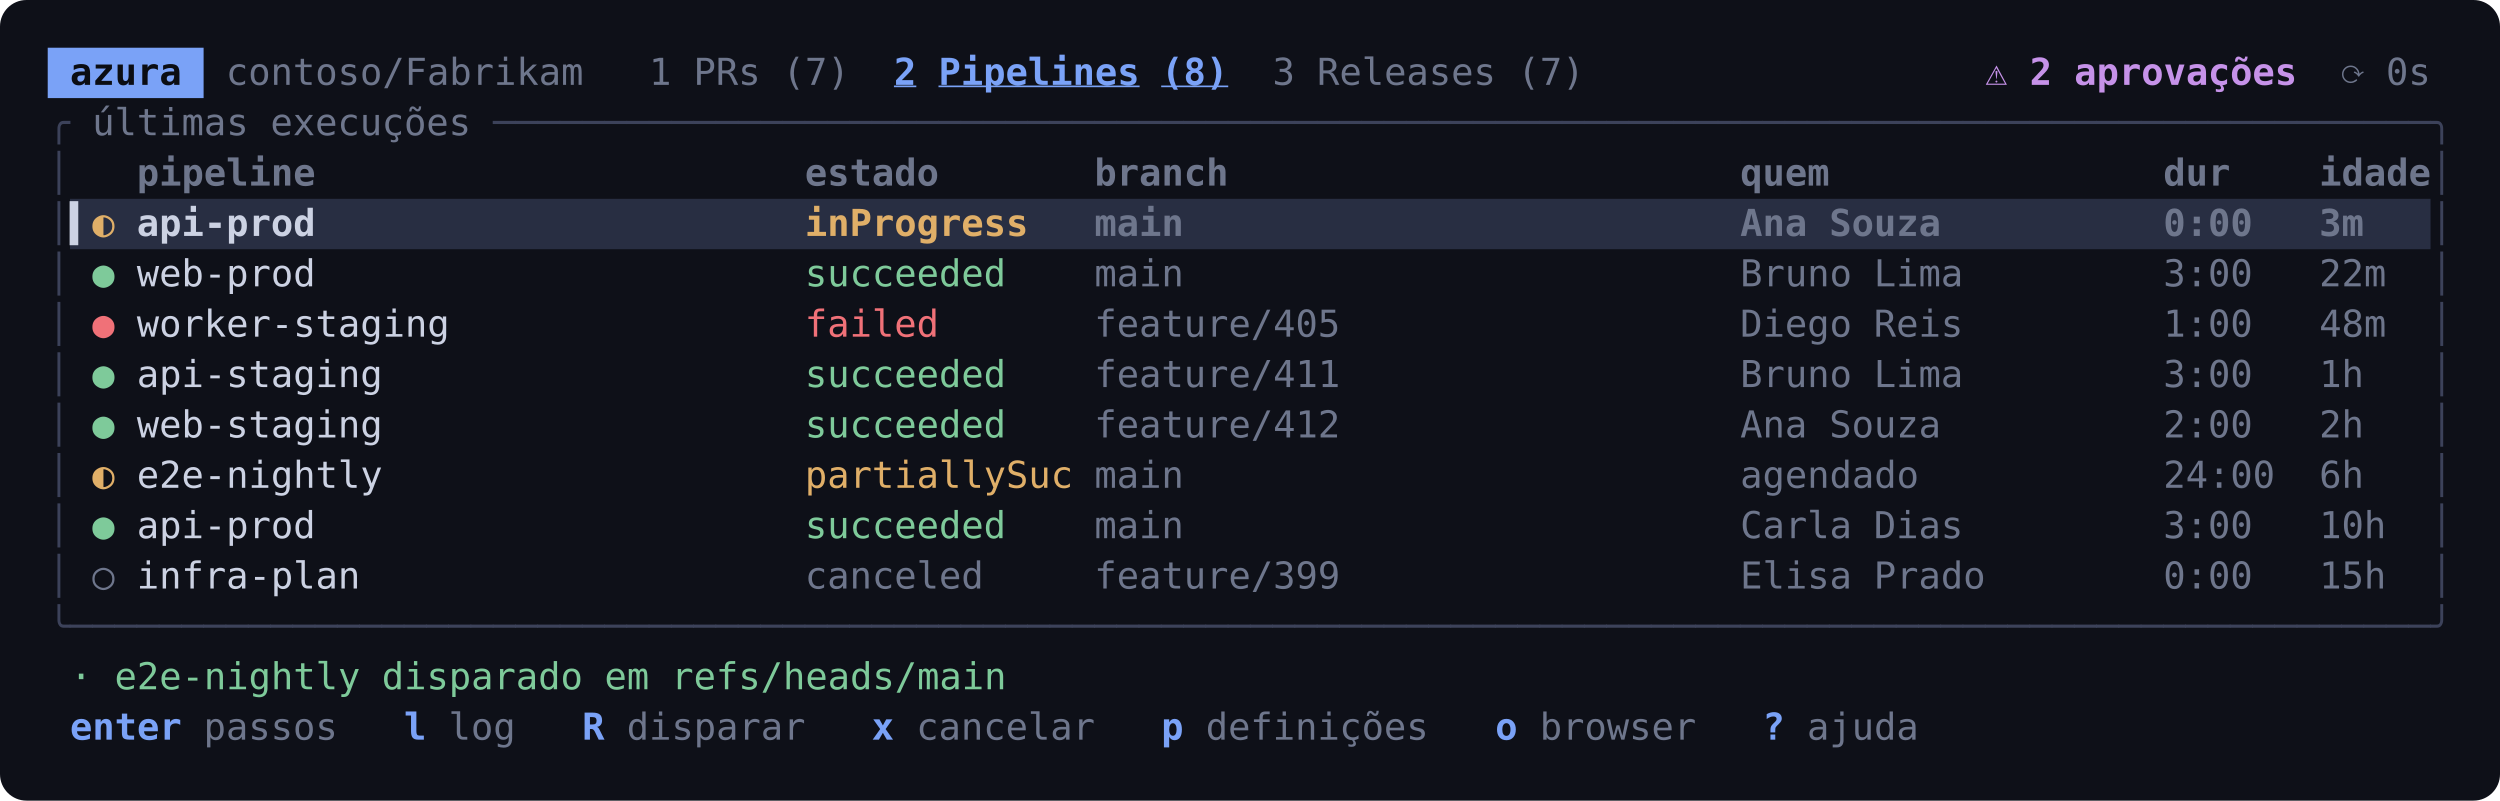
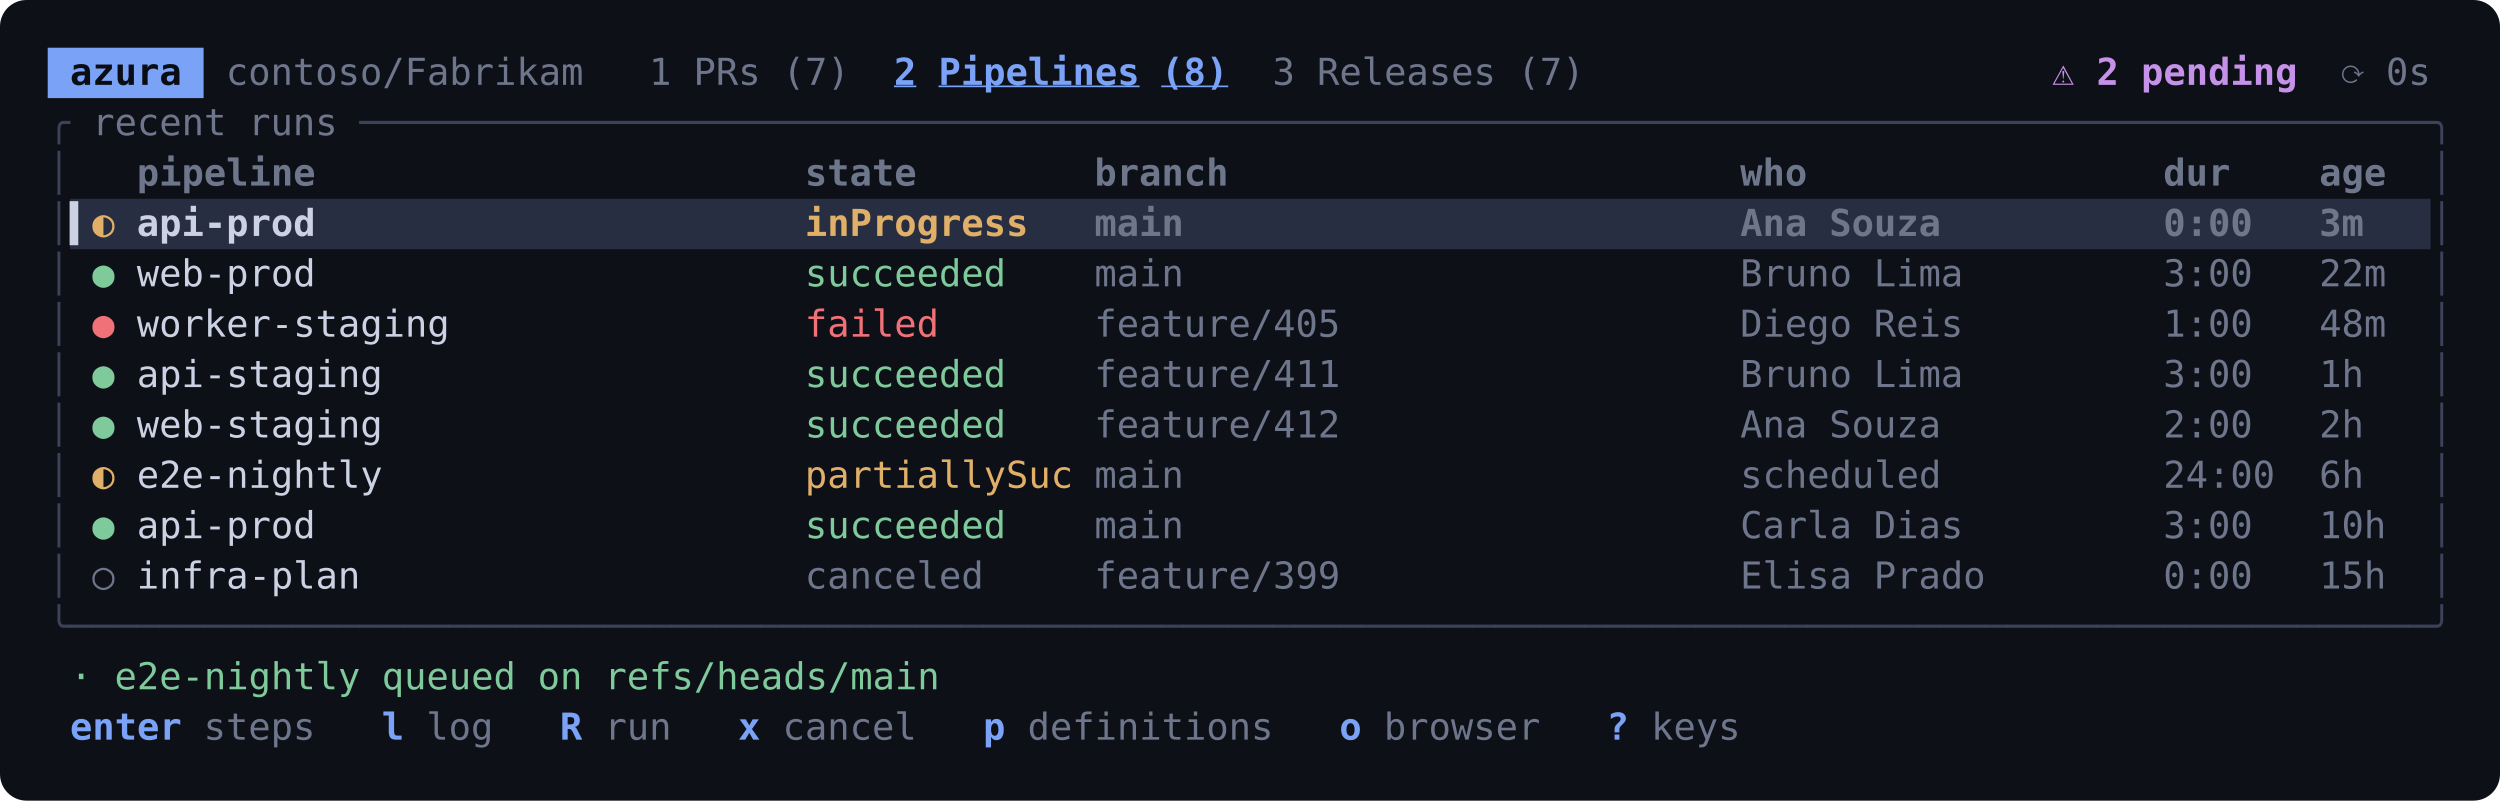
<svg xmlns="http://www.w3.org/2000/svg" width="943" height="302" viewBox="0 0 943 302">
  <rect width="943" height="302" rx="10" fill="#0e1018" />
  <g font-family="SFMono-Regular,Menlo,Consolas,'DejaVu Sans Mono',monospace" font-size="14" xml:space="preserve">
    <rect x="18.0" y="18.0" width="58.8" height="19" fill="#7aa2f7" />
    <text x="26.4" y="32.0" textLength="42.0" lengthAdjust="spacingAndGlyphs" fill="#0b0d14" font-weight="600">azura</text>
    <text x="85.2" y="32.0" textLength="134.4" lengthAdjust="spacingAndGlyphs" fill="#6e768c">contoso/Fabrikam</text>
    <text x="244.8" y="32.0" textLength="8.4" lengthAdjust="spacingAndGlyphs" fill="#6e768c">1</text>
    <text x="261.6" y="32.0" textLength="25.2" lengthAdjust="spacingAndGlyphs" fill="#6e768c">PRs</text>
    <text x="295.2" y="32.0" textLength="25.2" lengthAdjust="spacingAndGlyphs" fill="#6e768c">(7)</text>
    <text x="337.2" y="32.0" textLength="8.4" lengthAdjust="spacingAndGlyphs" fill="#7aa2f7" font-weight="600" text-decoration="underline">2</text>
    <text x="354.0" y="32.0" textLength="75.6" lengthAdjust="spacingAndGlyphs" fill="#7aa2f7" font-weight="600" text-decoration="underline">Pipelines</text>
    <text x="438.0" y="32.0" textLength="25.2" lengthAdjust="spacingAndGlyphs" fill="#7aa2f7" font-weight="600" text-decoration="underline">(8)</text>
    <text x="480.0" y="32.0" textLength="8.4" lengthAdjust="spacingAndGlyphs" fill="#6e768c">3</text>
    <text x="496.8" y="32.0" textLength="67.2" lengthAdjust="spacingAndGlyphs" fill="#6e768c">Releases</text>
    <text x="572.4" y="32.0" textLength="25.2" lengthAdjust="spacingAndGlyphs" fill="#6e768c">(7)</text>
-     <text x="748.8" y="32.0" textLength="8.4" lengthAdjust="spacingAndGlyphs" fill="#c692e9" font-weight="600">⚠</text>
-     <text x="765.6" y="32.0" textLength="8.4" lengthAdjust="spacingAndGlyphs" fill="#c692e9" font-weight="600">2</text>
-     <text x="782.4" y="32.0" textLength="50.4" lengthAdjust="spacingAndGlyphs" fill="#c692e9" font-weight="600">aprova</text>
-     <text x="832.8" y="32.0" textLength="8.4" lengthAdjust="spacingAndGlyphs" fill="#c692e9" font-weight="600">ç</text>
-     <text x="841.2" y="32.0" textLength="8.4" lengthAdjust="spacingAndGlyphs" fill="#c692e9" font-weight="600">õ</text>
-     <text x="849.6" y="32.0" textLength="16.8" lengthAdjust="spacingAndGlyphs" fill="#c692e9" font-weight="600">es</text>
+     <text x="774.0" y="32.0" textLength="8.4" lengthAdjust="spacingAndGlyphs" fill="#c692e9" font-weight="600">⚠</text>
+     <text x="790.8" y="32.0" textLength="8.4" lengthAdjust="spacingAndGlyphs" fill="#c692e9" font-weight="600">2</text>
+     <text x="807.6" y="32.0" textLength="58.8" lengthAdjust="spacingAndGlyphs" fill="#c692e9" font-weight="600">pending</text>
    <text x="883.2" y="32.0" textLength="8.4" lengthAdjust="spacingAndGlyphs" fill="#6e768c">⟳</text>
    <text x="900.0" y="32.0" textLength="16.8" lengthAdjust="spacingAndGlyphs" fill="#6e768c">0s</text>
    <text x="18.0" y="51.0" textLength="8.4" lengthAdjust="spacingAndGlyphs" fill="#3c425a">╭</text>
-     <text x="34.8" y="51.0" textLength="8.4" lengthAdjust="spacingAndGlyphs" fill="#6e768c">ú</text>
-     <text x="43.2" y="51.0" textLength="50.4" lengthAdjust="spacingAndGlyphs" fill="#6e768c">ltimas</text>
-     <text x="102.0" y="51.0" textLength="42.0" lengthAdjust="spacingAndGlyphs" fill="#6e768c">execu</text>
-     <text x="144.0" y="51.0" textLength="8.4" lengthAdjust="spacingAndGlyphs" fill="#6e768c">ç</text>
-     <text x="152.4" y="51.0" textLength="8.4" lengthAdjust="spacingAndGlyphs" fill="#6e768c">õ</text>
-     <text x="160.8" y="51.0" textLength="16.8" lengthAdjust="spacingAndGlyphs" fill="#6e768c">es</text>
+     <text x="34.8" y="51.0" textLength="50.4" lengthAdjust="spacingAndGlyphs" fill="#6e768c">recent</text>
+     <text x="93.6" y="51.0" textLength="33.6" lengthAdjust="spacingAndGlyphs" fill="#6e768c">runs</text>
+     <text x="135.6" y="51.0" textLength="8.4" lengthAdjust="spacingAndGlyphs" fill="#3c425a">─</text>
+     <text x="144.0" y="51.0" textLength="8.4" lengthAdjust="spacingAndGlyphs" fill="#3c425a">─</text>
+     <text x="152.4" y="51.0" textLength="8.4" lengthAdjust="spacingAndGlyphs" fill="#3c425a">─</text>
+     <text x="160.8" y="51.0" textLength="8.4" lengthAdjust="spacingAndGlyphs" fill="#3c425a">─</text>
+     <text x="169.2" y="51.0" textLength="8.4" lengthAdjust="spacingAndGlyphs" fill="#3c425a">─</text>
+     <text x="177.6" y="51.0" textLength="8.4" lengthAdjust="spacingAndGlyphs" fill="#3c425a">─</text>
    <text x="186.0" y="51.0" textLength="8.4" lengthAdjust="spacingAndGlyphs" fill="#3c425a">─</text>
    <text x="194.4" y="51.0" textLength="8.4" lengthAdjust="spacingAndGlyphs" fill="#3c425a">─</text>
    <text x="202.8" y="51.0" textLength="8.4" lengthAdjust="spacingAndGlyphs" fill="#3c425a">─</text>
    <text x="211.2" y="51.0" textLength="8.4" lengthAdjust="spacingAndGlyphs" fill="#3c425a">─</text>
    <text x="219.6" y="51.0" textLength="8.4" lengthAdjust="spacingAndGlyphs" fill="#3c425a">─</text>
    <text x="228.0" y="51.0" textLength="8.4" lengthAdjust="spacingAndGlyphs" fill="#3c425a">─</text>
    <text x="236.4" y="51.0" textLength="8.4" lengthAdjust="spacingAndGlyphs" fill="#3c425a">─</text>
    <text x="244.8" y="51.0" textLength="8.4" lengthAdjust="spacingAndGlyphs" fill="#3c425a">─</text>
    <text x="253.2" y="51.0" textLength="8.4" lengthAdjust="spacingAndGlyphs" fill="#3c425a">─</text>
    <text x="261.6" y="51.0" textLength="8.4" lengthAdjust="spacingAndGlyphs" fill="#3c425a">─</text>
    <text x="270.0" y="51.0" textLength="8.4" lengthAdjust="spacingAndGlyphs" fill="#3c425a">─</text>
    <text x="278.4" y="51.0" textLength="8.4" lengthAdjust="spacingAndGlyphs" fill="#3c425a">─</text>
    <text x="286.8" y="51.0" textLength="8.4" lengthAdjust="spacingAndGlyphs" fill="#3c425a">─</text>
    <text x="295.2" y="51.0" textLength="8.4" lengthAdjust="spacingAndGlyphs" fill="#3c425a">─</text>
    <text x="303.6" y="51.0" textLength="8.4" lengthAdjust="spacingAndGlyphs" fill="#3c425a">─</text>
    <text x="312.0" y="51.0" textLength="8.4" lengthAdjust="spacingAndGlyphs" fill="#3c425a">─</text>
    <text x="320.4" y="51.0" textLength="8.4" lengthAdjust="spacingAndGlyphs" fill="#3c425a">─</text>
    <text x="328.8" y="51.0" textLength="8.4" lengthAdjust="spacingAndGlyphs" fill="#3c425a">─</text>
    <text x="337.2" y="51.0" textLength="8.4" lengthAdjust="spacingAndGlyphs" fill="#3c425a">─</text>
    <text x="345.6" y="51.0" textLength="8.4" lengthAdjust="spacingAndGlyphs" fill="#3c425a">─</text>
    <text x="354.0" y="51.0" textLength="8.4" lengthAdjust="spacingAndGlyphs" fill="#3c425a">─</text>
    <text x="362.4" y="51.0" textLength="8.4" lengthAdjust="spacingAndGlyphs" fill="#3c425a">─</text>
    <text x="370.8" y="51.0" textLength="8.4" lengthAdjust="spacingAndGlyphs" fill="#3c425a">─</text>
    <text x="379.2" y="51.0" textLength="8.4" lengthAdjust="spacingAndGlyphs" fill="#3c425a">─</text>
    <text x="387.6" y="51.0" textLength="8.4" lengthAdjust="spacingAndGlyphs" fill="#3c425a">─</text>
    <text x="396.0" y="51.0" textLength="8.4" lengthAdjust="spacingAndGlyphs" fill="#3c425a">─</text>
    <text x="404.4" y="51.0" textLength="8.4" lengthAdjust="spacingAndGlyphs" fill="#3c425a">─</text>
    <text x="412.8" y="51.0" textLength="8.4" lengthAdjust="spacingAndGlyphs" fill="#3c425a">─</text>
    <text x="421.2" y="51.0" textLength="8.4" lengthAdjust="spacingAndGlyphs" fill="#3c425a">─</text>
    <text x="429.6" y="51.0" textLength="8.4" lengthAdjust="spacingAndGlyphs" fill="#3c425a">─</text>
    <text x="438.0" y="51.0" textLength="8.4" lengthAdjust="spacingAndGlyphs" fill="#3c425a">─</text>
    <text x="446.4" y="51.0" textLength="8.4" lengthAdjust="spacingAndGlyphs" fill="#3c425a">─</text>
    <text x="454.8" y="51.0" textLength="8.4" lengthAdjust="spacingAndGlyphs" fill="#3c425a">─</text>
    <text x="463.2" y="51.0" textLength="8.4" lengthAdjust="spacingAndGlyphs" fill="#3c425a">─</text>
    <text x="471.6" y="51.0" textLength="8.4" lengthAdjust="spacingAndGlyphs" fill="#3c425a">─</text>
    <text x="480.0" y="51.0" textLength="8.4" lengthAdjust="spacingAndGlyphs" fill="#3c425a">─</text>
    <text x="488.4" y="51.0" textLength="8.4" lengthAdjust="spacingAndGlyphs" fill="#3c425a">─</text>
    <text x="496.8" y="51.0" textLength="8.4" lengthAdjust="spacingAndGlyphs" fill="#3c425a">─</text>
    <text x="505.2" y="51.0" textLength="8.4" lengthAdjust="spacingAndGlyphs" fill="#3c425a">─</text>
    <text x="513.6" y="51.0" textLength="8.4" lengthAdjust="spacingAndGlyphs" fill="#3c425a">─</text>
    <text x="522.0" y="51.0" textLength="8.4" lengthAdjust="spacingAndGlyphs" fill="#3c425a">─</text>
    <text x="530.4" y="51.0" textLength="8.4" lengthAdjust="spacingAndGlyphs" fill="#3c425a">─</text>
    <text x="538.8" y="51.0" textLength="8.4" lengthAdjust="spacingAndGlyphs" fill="#3c425a">─</text>
    <text x="547.2" y="51.0" textLength="8.4" lengthAdjust="spacingAndGlyphs" fill="#3c425a">─</text>
    <text x="555.6" y="51.0" textLength="8.4" lengthAdjust="spacingAndGlyphs" fill="#3c425a">─</text>
    <text x="564.0" y="51.0" textLength="8.4" lengthAdjust="spacingAndGlyphs" fill="#3c425a">─</text>
    <text x="572.4" y="51.0" textLength="8.4" lengthAdjust="spacingAndGlyphs" fill="#3c425a">─</text>
    <text x="580.8" y="51.0" textLength="8.4" lengthAdjust="spacingAndGlyphs" fill="#3c425a">─</text>
    <text x="589.2" y="51.0" textLength="8.4" lengthAdjust="spacingAndGlyphs" fill="#3c425a">─</text>
    <text x="597.6" y="51.0" textLength="8.4" lengthAdjust="spacingAndGlyphs" fill="#3c425a">─</text>
    <text x="606.0" y="51.0" textLength="8.4" lengthAdjust="spacingAndGlyphs" fill="#3c425a">─</text>
    <text x="614.4" y="51.0" textLength="8.4" lengthAdjust="spacingAndGlyphs" fill="#3c425a">─</text>
    <text x="622.8" y="51.0" textLength="8.4" lengthAdjust="spacingAndGlyphs" fill="#3c425a">─</text>
    <text x="631.2" y="51.0" textLength="8.4" lengthAdjust="spacingAndGlyphs" fill="#3c425a">─</text>
    <text x="639.6" y="51.0" textLength="8.4" lengthAdjust="spacingAndGlyphs" fill="#3c425a">─</text>
    <text x="648.0" y="51.0" textLength="8.4" lengthAdjust="spacingAndGlyphs" fill="#3c425a">─</text>
    <text x="656.4" y="51.0" textLength="8.4" lengthAdjust="spacingAndGlyphs" fill="#3c425a">─</text>
    <text x="664.8" y="51.0" textLength="8.4" lengthAdjust="spacingAndGlyphs" fill="#3c425a">─</text>
    <text x="673.2" y="51.0" textLength="8.4" lengthAdjust="spacingAndGlyphs" fill="#3c425a">─</text>
    <text x="681.6" y="51.0" textLength="8.4" lengthAdjust="spacingAndGlyphs" fill="#3c425a">─</text>
    <text x="690.0" y="51.0" textLength="8.4" lengthAdjust="spacingAndGlyphs" fill="#3c425a">─</text>
    <text x="698.4" y="51.0" textLength="8.4" lengthAdjust="spacingAndGlyphs" fill="#3c425a">─</text>
    <text x="706.8" y="51.0" textLength="8.4" lengthAdjust="spacingAndGlyphs" fill="#3c425a">─</text>
    <text x="715.2" y="51.0" textLength="8.4" lengthAdjust="spacingAndGlyphs" fill="#3c425a">─</text>
    <text x="723.6" y="51.0" textLength="8.4" lengthAdjust="spacingAndGlyphs" fill="#3c425a">─</text>
    <text x="732.0" y="51.0" textLength="8.4" lengthAdjust="spacingAndGlyphs" fill="#3c425a">─</text>
    <text x="740.4" y="51.0" textLength="8.4" lengthAdjust="spacingAndGlyphs" fill="#3c425a">─</text>
    <text x="748.8" y="51.0" textLength="8.4" lengthAdjust="spacingAndGlyphs" fill="#3c425a">─</text>
    <text x="757.2" y="51.0" textLength="8.4" lengthAdjust="spacingAndGlyphs" fill="#3c425a">─</text>
    <text x="765.6" y="51.0" textLength="8.4" lengthAdjust="spacingAndGlyphs" fill="#3c425a">─</text>
    <text x="774.0" y="51.0" textLength="8.4" lengthAdjust="spacingAndGlyphs" fill="#3c425a">─</text>
    <text x="782.4" y="51.0" textLength="8.4" lengthAdjust="spacingAndGlyphs" fill="#3c425a">─</text>
    <text x="790.8" y="51.0" textLength="8.4" lengthAdjust="spacingAndGlyphs" fill="#3c425a">─</text>
    <text x="799.2" y="51.0" textLength="8.4" lengthAdjust="spacingAndGlyphs" fill="#3c425a">─</text>
    <text x="807.6" y="51.0" textLength="8.4" lengthAdjust="spacingAndGlyphs" fill="#3c425a">─</text>
    <text x="816.0" y="51.0" textLength="8.4" lengthAdjust="spacingAndGlyphs" fill="#3c425a">─</text>
    <text x="824.4" y="51.0" textLength="8.4" lengthAdjust="spacingAndGlyphs" fill="#3c425a">─</text>
    <text x="832.8" y="51.0" textLength="8.4" lengthAdjust="spacingAndGlyphs" fill="#3c425a">─</text>
    <text x="841.2" y="51.0" textLength="8.4" lengthAdjust="spacingAndGlyphs" fill="#3c425a">─</text>
    <text x="849.6" y="51.0" textLength="8.4" lengthAdjust="spacingAndGlyphs" fill="#3c425a">─</text>
    <text x="858.0" y="51.0" textLength="8.4" lengthAdjust="spacingAndGlyphs" fill="#3c425a">─</text>
    <text x="866.4" y="51.0" textLength="8.4" lengthAdjust="spacingAndGlyphs" fill="#3c425a">─</text>
    <text x="874.8" y="51.0" textLength="8.4" lengthAdjust="spacingAndGlyphs" fill="#3c425a">─</text>
    <text x="883.2" y="51.0" textLength="8.4" lengthAdjust="spacingAndGlyphs" fill="#3c425a">─</text>
    <text x="891.6" y="51.0" textLength="8.4" lengthAdjust="spacingAndGlyphs" fill="#3c425a">─</text>
    <text x="900.0" y="51.0" textLength="8.4" lengthAdjust="spacingAndGlyphs" fill="#3c425a">─</text>
    <text x="908.4" y="51.0" textLength="8.4" lengthAdjust="spacingAndGlyphs" fill="#3c425a">─</text>
    <text x="916.8" y="51.0" textLength="8.4" lengthAdjust="spacingAndGlyphs" fill="#3c425a">╮</text>
    <text x="18.0" y="70.0" textLength="8.4" lengthAdjust="spacingAndGlyphs" fill="#3c425a">│</text>
    <text x="51.6" y="70.0" textLength="67.2" lengthAdjust="spacingAndGlyphs" fill="#6e768c" font-weight="600">pipeline</text>
-     <text x="303.6" y="70.0" textLength="50.4" lengthAdjust="spacingAndGlyphs" fill="#6e768c" font-weight="600">estado</text>
+     <text x="303.6" y="70.0" textLength="42.0" lengthAdjust="spacingAndGlyphs" fill="#6e768c" font-weight="600">state</text>
    <text x="412.8" y="70.0" textLength="50.4" lengthAdjust="spacingAndGlyphs" fill="#6e768c" font-weight="600">branch</text>
-     <text x="656.4" y="70.0" textLength="33.6" lengthAdjust="spacingAndGlyphs" fill="#6e768c" font-weight="600">quem</text>
+     <text x="656.4" y="70.0" textLength="25.2" lengthAdjust="spacingAndGlyphs" fill="#6e768c" font-weight="600">who</text>
    <text x="816.0" y="70.0" textLength="25.2" lengthAdjust="spacingAndGlyphs" fill="#6e768c" font-weight="600">dur</text>
-     <text x="874.8" y="70.0" textLength="42.0" lengthAdjust="spacingAndGlyphs" fill="#6e768c" font-weight="600">idade</text>
+     <text x="874.8" y="70.0" textLength="25.2" lengthAdjust="spacingAndGlyphs" fill="#6e768c" font-weight="600">age</text>
    <text x="916.8" y="70.0" textLength="8.4" lengthAdjust="spacingAndGlyphs" fill="#3c425a">│</text>
    <rect x="26.4" y="75.0" width="890.4" height="19" fill="#282e42" />
    <text x="18.0" y="89.0" textLength="8.4" lengthAdjust="spacingAndGlyphs" fill="#3c425a">│</text>
    <text x="26.4" y="89.0" textLength="8.4" lengthAdjust="spacingAndGlyphs" fill="#ccd2e3" font-weight="600">▍</text>
    <text x="34.8" y="89.0" textLength="8.4" lengthAdjust="spacingAndGlyphs" fill="#e0af68" font-weight="600">◐</text>
    <text x="51.6" y="89.0" textLength="67.2" lengthAdjust="spacingAndGlyphs" fill="#ccd2e3" font-weight="600">api-prod</text>
    <text x="303.6" y="89.0" textLength="84.0" lengthAdjust="spacingAndGlyphs" fill="#e0af68" font-weight="600">inProgress</text>
    <text x="412.8" y="89.0" textLength="33.6" lengthAdjust="spacingAndGlyphs" fill="#6e768c" font-weight="600">main</text>
    <text x="656.4" y="89.0" textLength="25.2" lengthAdjust="spacingAndGlyphs" fill="#6e768c" font-weight="600">Ana</text>
    <text x="690.0" y="89.0" textLength="42.0" lengthAdjust="spacingAndGlyphs" fill="#6e768c" font-weight="600">Souza</text>
    <text x="816.0" y="89.0" textLength="33.6" lengthAdjust="spacingAndGlyphs" fill="#6e768c" font-weight="600">0:00</text>
    <text x="874.8" y="89.0" textLength="16.8" lengthAdjust="spacingAndGlyphs" fill="#6e768c" font-weight="600">3m</text>
    <text x="916.8" y="89.0" textLength="8.4" lengthAdjust="spacingAndGlyphs" fill="#3c425a">│</text>
    <text x="18.0" y="108.0" textLength="8.4" lengthAdjust="spacingAndGlyphs" fill="#3c425a">│</text>
    <text x="34.8" y="108.0" textLength="8.4" lengthAdjust="spacingAndGlyphs" fill="#7eca9a">●</text>
    <text x="51.6" y="108.0" textLength="67.2" lengthAdjust="spacingAndGlyphs" fill="#ccd2e3">web-prod</text>
    <text x="303.6" y="108.0" textLength="75.6" lengthAdjust="spacingAndGlyphs" fill="#7eca9a">succeeded</text>
    <text x="412.8" y="108.0" textLength="33.6" lengthAdjust="spacingAndGlyphs" fill="#6e768c">main</text>
    <text x="656.4" y="108.0" textLength="42.0" lengthAdjust="spacingAndGlyphs" fill="#6e768c">Bruno</text>
    <text x="706.8" y="108.0" textLength="33.6" lengthAdjust="spacingAndGlyphs" fill="#6e768c">Lima</text>
    <text x="816.0" y="108.0" textLength="33.6" lengthAdjust="spacingAndGlyphs" fill="#6e768c">3:00</text>
    <text x="874.8" y="108.0" textLength="25.2" lengthAdjust="spacingAndGlyphs" fill="#6e768c">22m</text>
    <text x="916.8" y="108.0" textLength="8.4" lengthAdjust="spacingAndGlyphs" fill="#3c425a">│</text>
    <text x="18.0" y="127.0" textLength="8.4" lengthAdjust="spacingAndGlyphs" fill="#3c425a">│</text>
    <text x="34.8" y="127.0" textLength="8.4" lengthAdjust="spacingAndGlyphs" fill="#f07178">●</text>
    <text x="51.6" y="127.0" textLength="117.6" lengthAdjust="spacingAndGlyphs" fill="#ccd2e3">worker-staging</text>
    <text x="303.6" y="127.0" textLength="50.4" lengthAdjust="spacingAndGlyphs" fill="#f07178">failed</text>
    <text x="412.8" y="127.0" textLength="92.4" lengthAdjust="spacingAndGlyphs" fill="#6e768c">feature/405</text>
    <text x="656.4" y="127.0" textLength="42.0" lengthAdjust="spacingAndGlyphs" fill="#6e768c">Diego</text>
    <text x="706.8" y="127.0" textLength="33.6" lengthAdjust="spacingAndGlyphs" fill="#6e768c">Reis</text>
    <text x="816.0" y="127.0" textLength="33.6" lengthAdjust="spacingAndGlyphs" fill="#6e768c">1:00</text>
    <text x="874.8" y="127.0" textLength="25.2" lengthAdjust="spacingAndGlyphs" fill="#6e768c">48m</text>
    <text x="916.8" y="127.0" textLength="8.4" lengthAdjust="spacingAndGlyphs" fill="#3c425a">│</text>
    <text x="18.0" y="146.0" textLength="8.4" lengthAdjust="spacingAndGlyphs" fill="#3c425a">│</text>
    <text x="34.8" y="146.0" textLength="8.4" lengthAdjust="spacingAndGlyphs" fill="#7eca9a">●</text>
    <text x="51.6" y="146.0" textLength="92.4" lengthAdjust="spacingAndGlyphs" fill="#ccd2e3">api-staging</text>
    <text x="303.6" y="146.0" textLength="75.6" lengthAdjust="spacingAndGlyphs" fill="#7eca9a">succeeded</text>
    <text x="412.8" y="146.0" textLength="92.4" lengthAdjust="spacingAndGlyphs" fill="#6e768c">feature/411</text>
    <text x="656.4" y="146.0" textLength="42.0" lengthAdjust="spacingAndGlyphs" fill="#6e768c">Bruno</text>
    <text x="706.8" y="146.0" textLength="33.6" lengthAdjust="spacingAndGlyphs" fill="#6e768c">Lima</text>
    <text x="816.0" y="146.0" textLength="33.6" lengthAdjust="spacingAndGlyphs" fill="#6e768c">3:00</text>
    <text x="874.8" y="146.0" textLength="16.8" lengthAdjust="spacingAndGlyphs" fill="#6e768c">1h</text>
    <text x="916.8" y="146.0" textLength="8.4" lengthAdjust="spacingAndGlyphs" fill="#3c425a">│</text>
    <text x="18.0" y="165.0" textLength="8.4" lengthAdjust="spacingAndGlyphs" fill="#3c425a">│</text>
    <text x="34.8" y="165.0" textLength="8.4" lengthAdjust="spacingAndGlyphs" fill="#7eca9a">●</text>
    <text x="51.6" y="165.0" textLength="92.4" lengthAdjust="spacingAndGlyphs" fill="#ccd2e3">web-staging</text>
    <text x="303.6" y="165.0" textLength="75.6" lengthAdjust="spacingAndGlyphs" fill="#7eca9a">succeeded</text>
    <text x="412.8" y="165.0" textLength="92.4" lengthAdjust="spacingAndGlyphs" fill="#6e768c">feature/412</text>
    <text x="656.4" y="165.0" textLength="25.2" lengthAdjust="spacingAndGlyphs" fill="#6e768c">Ana</text>
    <text x="690.0" y="165.0" textLength="42.0" lengthAdjust="spacingAndGlyphs" fill="#6e768c">Souza</text>
    <text x="816.0" y="165.0" textLength="33.6" lengthAdjust="spacingAndGlyphs" fill="#6e768c">2:00</text>
    <text x="874.8" y="165.0" textLength="16.8" lengthAdjust="spacingAndGlyphs" fill="#6e768c">2h</text>
    <text x="916.8" y="165.0" textLength="8.4" lengthAdjust="spacingAndGlyphs" fill="#3c425a">│</text>
    <text x="18.0" y="184.0" textLength="8.4" lengthAdjust="spacingAndGlyphs" fill="#3c425a">│</text>
    <text x="34.8" y="184.0" textLength="8.4" lengthAdjust="spacingAndGlyphs" fill="#e0af68">◐</text>
    <text x="51.6" y="184.0" textLength="92.4" lengthAdjust="spacingAndGlyphs" fill="#ccd2e3">e2e-nightly</text>
    <text x="303.6" y="184.0" textLength="100.8" lengthAdjust="spacingAndGlyphs" fill="#e0af68">partiallySuc</text>
    <text x="412.8" y="184.0" textLength="33.6" lengthAdjust="spacingAndGlyphs" fill="#6e768c">main</text>
-     <text x="656.4" y="184.0" textLength="67.2" lengthAdjust="spacingAndGlyphs" fill="#6e768c">agendado</text>
+     <text x="656.4" y="184.0" textLength="75.6" lengthAdjust="spacingAndGlyphs" fill="#6e768c">scheduled</text>
    <text x="816.0" y="184.0" textLength="42.0" lengthAdjust="spacingAndGlyphs" fill="#6e768c">24:00</text>
    <text x="874.8" y="184.0" textLength="16.8" lengthAdjust="spacingAndGlyphs" fill="#6e768c">6h</text>
    <text x="916.8" y="184.0" textLength="8.4" lengthAdjust="spacingAndGlyphs" fill="#3c425a">│</text>
    <text x="18.0" y="203.0" textLength="8.4" lengthAdjust="spacingAndGlyphs" fill="#3c425a">│</text>
    <text x="34.8" y="203.0" textLength="8.4" lengthAdjust="spacingAndGlyphs" fill="#7eca9a">●</text>
    <text x="51.6" y="203.0" textLength="67.2" lengthAdjust="spacingAndGlyphs" fill="#ccd2e3">api-prod</text>
    <text x="303.6" y="203.0" textLength="75.6" lengthAdjust="spacingAndGlyphs" fill="#7eca9a">succeeded</text>
    <text x="412.8" y="203.0" textLength="33.6" lengthAdjust="spacingAndGlyphs" fill="#6e768c">main</text>
    <text x="656.4" y="203.0" textLength="42.0" lengthAdjust="spacingAndGlyphs" fill="#6e768c">Carla</text>
    <text x="706.8" y="203.0" textLength="33.6" lengthAdjust="spacingAndGlyphs" fill="#6e768c">Dias</text>
    <text x="816.0" y="203.0" textLength="33.6" lengthAdjust="spacingAndGlyphs" fill="#6e768c">3:00</text>
    <text x="874.8" y="203.0" textLength="25.2" lengthAdjust="spacingAndGlyphs" fill="#6e768c">10h</text>
    <text x="916.8" y="203.0" textLength="8.4" lengthAdjust="spacingAndGlyphs" fill="#3c425a">│</text>
    <text x="18.0" y="222.0" textLength="8.4" lengthAdjust="spacingAndGlyphs" fill="#3c425a">│</text>
    <text x="34.8" y="222.0" textLength="8.4" lengthAdjust="spacingAndGlyphs" fill="#6e768c">○</text>
    <text x="51.6" y="222.0" textLength="84.0" lengthAdjust="spacingAndGlyphs" fill="#ccd2e3">infra-plan</text>
    <text x="303.6" y="222.0" textLength="67.2" lengthAdjust="spacingAndGlyphs" fill="#6e768c">canceled</text>
    <text x="412.8" y="222.0" textLength="92.4" lengthAdjust="spacingAndGlyphs" fill="#6e768c">feature/399</text>
    <text x="656.4" y="222.0" textLength="42.0" lengthAdjust="spacingAndGlyphs" fill="#6e768c">Elisa</text>
    <text x="706.8" y="222.0" textLength="42.0" lengthAdjust="spacingAndGlyphs" fill="#6e768c">Prado</text>
    <text x="816.0" y="222.0" textLength="33.6" lengthAdjust="spacingAndGlyphs" fill="#6e768c">0:00</text>
    <text x="874.8" y="222.0" textLength="25.2" lengthAdjust="spacingAndGlyphs" fill="#6e768c">15h</text>
    <text x="916.8" y="222.0" textLength="8.4" lengthAdjust="spacingAndGlyphs" fill="#3c425a">│</text>
    <text x="18.0" y="241.0" textLength="8.4" lengthAdjust="spacingAndGlyphs" fill="#3c425a">╰</text>
    <text x="26.4" y="241.0" textLength="8.4" lengthAdjust="spacingAndGlyphs" fill="#3c425a">─</text>
    <text x="34.8" y="241.0" textLength="8.4" lengthAdjust="spacingAndGlyphs" fill="#3c425a">─</text>
    <text x="43.2" y="241.0" textLength="8.4" lengthAdjust="spacingAndGlyphs" fill="#3c425a">─</text>
    <text x="51.6" y="241.0" textLength="8.4" lengthAdjust="spacingAndGlyphs" fill="#3c425a">─</text>
    <text x="60.0" y="241.0" textLength="8.4" lengthAdjust="spacingAndGlyphs" fill="#3c425a">─</text>
    <text x="68.4" y="241.0" textLength="8.4" lengthAdjust="spacingAndGlyphs" fill="#3c425a">─</text>
    <text x="76.8" y="241.0" textLength="8.4" lengthAdjust="spacingAndGlyphs" fill="#3c425a">─</text>
    <text x="85.2" y="241.0" textLength="8.4" lengthAdjust="spacingAndGlyphs" fill="#3c425a">─</text>
    <text x="93.6" y="241.0" textLength="8.4" lengthAdjust="spacingAndGlyphs" fill="#3c425a">─</text>
    <text x="102.0" y="241.0" textLength="8.4" lengthAdjust="spacingAndGlyphs" fill="#3c425a">─</text>
    <text x="110.4" y="241.0" textLength="8.4" lengthAdjust="spacingAndGlyphs" fill="#3c425a">─</text>
    <text x="118.8" y="241.0" textLength="8.4" lengthAdjust="spacingAndGlyphs" fill="#3c425a">─</text>
    <text x="127.2" y="241.0" textLength="8.4" lengthAdjust="spacingAndGlyphs" fill="#3c425a">─</text>
    <text x="135.6" y="241.0" textLength="8.4" lengthAdjust="spacingAndGlyphs" fill="#3c425a">─</text>
    <text x="144.0" y="241.0" textLength="8.4" lengthAdjust="spacingAndGlyphs" fill="#3c425a">─</text>
    <text x="152.4" y="241.0" textLength="8.4" lengthAdjust="spacingAndGlyphs" fill="#3c425a">─</text>
    <text x="160.8" y="241.0" textLength="8.4" lengthAdjust="spacingAndGlyphs" fill="#3c425a">─</text>
    <text x="169.2" y="241.0" textLength="8.4" lengthAdjust="spacingAndGlyphs" fill="#3c425a">─</text>
    <text x="177.6" y="241.0" textLength="8.4" lengthAdjust="spacingAndGlyphs" fill="#3c425a">─</text>
    <text x="186.0" y="241.0" textLength="8.4" lengthAdjust="spacingAndGlyphs" fill="#3c425a">─</text>
    <text x="194.4" y="241.0" textLength="8.4" lengthAdjust="spacingAndGlyphs" fill="#3c425a">─</text>
    <text x="202.8" y="241.0" textLength="8.4" lengthAdjust="spacingAndGlyphs" fill="#3c425a">─</text>
    <text x="211.2" y="241.0" textLength="8.4" lengthAdjust="spacingAndGlyphs" fill="#3c425a">─</text>
    <text x="219.6" y="241.0" textLength="8.4" lengthAdjust="spacingAndGlyphs" fill="#3c425a">─</text>
    <text x="228.0" y="241.0" textLength="8.4" lengthAdjust="spacingAndGlyphs" fill="#3c425a">─</text>
    <text x="236.4" y="241.0" textLength="8.4" lengthAdjust="spacingAndGlyphs" fill="#3c425a">─</text>
    <text x="244.8" y="241.0" textLength="8.4" lengthAdjust="spacingAndGlyphs" fill="#3c425a">─</text>
    <text x="253.2" y="241.0" textLength="8.4" lengthAdjust="spacingAndGlyphs" fill="#3c425a">─</text>
    <text x="261.6" y="241.0" textLength="8.4" lengthAdjust="spacingAndGlyphs" fill="#3c425a">─</text>
    <text x="270.0" y="241.0" textLength="8.4" lengthAdjust="spacingAndGlyphs" fill="#3c425a">─</text>
    <text x="278.4" y="241.0" textLength="8.4" lengthAdjust="spacingAndGlyphs" fill="#3c425a">─</text>
    <text x="286.8" y="241.0" textLength="8.4" lengthAdjust="spacingAndGlyphs" fill="#3c425a">─</text>
    <text x="295.2" y="241.0" textLength="8.4" lengthAdjust="spacingAndGlyphs" fill="#3c425a">─</text>
    <text x="303.6" y="241.0" textLength="8.4" lengthAdjust="spacingAndGlyphs" fill="#3c425a">─</text>
    <text x="312.0" y="241.0" textLength="8.4" lengthAdjust="spacingAndGlyphs" fill="#3c425a">─</text>
    <text x="320.4" y="241.0" textLength="8.4" lengthAdjust="spacingAndGlyphs" fill="#3c425a">─</text>
    <text x="328.8" y="241.0" textLength="8.4" lengthAdjust="spacingAndGlyphs" fill="#3c425a">─</text>
    <text x="337.2" y="241.0" textLength="8.4" lengthAdjust="spacingAndGlyphs" fill="#3c425a">─</text>
    <text x="345.6" y="241.0" textLength="8.4" lengthAdjust="spacingAndGlyphs" fill="#3c425a">─</text>
    <text x="354.0" y="241.0" textLength="8.4" lengthAdjust="spacingAndGlyphs" fill="#3c425a">─</text>
    <text x="362.4" y="241.0" textLength="8.4" lengthAdjust="spacingAndGlyphs" fill="#3c425a">─</text>
    <text x="370.8" y="241.0" textLength="8.4" lengthAdjust="spacingAndGlyphs" fill="#3c425a">─</text>
    <text x="379.2" y="241.0" textLength="8.4" lengthAdjust="spacingAndGlyphs" fill="#3c425a">─</text>
    <text x="387.6" y="241.0" textLength="8.4" lengthAdjust="spacingAndGlyphs" fill="#3c425a">─</text>
    <text x="396.0" y="241.0" textLength="8.4" lengthAdjust="spacingAndGlyphs" fill="#3c425a">─</text>
    <text x="404.4" y="241.0" textLength="8.4" lengthAdjust="spacingAndGlyphs" fill="#3c425a">─</text>
    <text x="412.8" y="241.0" textLength="8.4" lengthAdjust="spacingAndGlyphs" fill="#3c425a">─</text>
    <text x="421.2" y="241.0" textLength="8.4" lengthAdjust="spacingAndGlyphs" fill="#3c425a">─</text>
    <text x="429.6" y="241.0" textLength="8.4" lengthAdjust="spacingAndGlyphs" fill="#3c425a">─</text>
    <text x="438.0" y="241.0" textLength="8.4" lengthAdjust="spacingAndGlyphs" fill="#3c425a">─</text>
    <text x="446.4" y="241.0" textLength="8.4" lengthAdjust="spacingAndGlyphs" fill="#3c425a">─</text>
    <text x="454.8" y="241.0" textLength="8.4" lengthAdjust="spacingAndGlyphs" fill="#3c425a">─</text>
    <text x="463.2" y="241.0" textLength="8.4" lengthAdjust="spacingAndGlyphs" fill="#3c425a">─</text>
    <text x="471.6" y="241.0" textLength="8.4" lengthAdjust="spacingAndGlyphs" fill="#3c425a">─</text>
    <text x="480.0" y="241.0" textLength="8.4" lengthAdjust="spacingAndGlyphs" fill="#3c425a">─</text>
    <text x="488.4" y="241.0" textLength="8.4" lengthAdjust="spacingAndGlyphs" fill="#3c425a">─</text>
    <text x="496.8" y="241.0" textLength="8.4" lengthAdjust="spacingAndGlyphs" fill="#3c425a">─</text>
    <text x="505.2" y="241.0" textLength="8.4" lengthAdjust="spacingAndGlyphs" fill="#3c425a">─</text>
    <text x="513.6" y="241.0" textLength="8.4" lengthAdjust="spacingAndGlyphs" fill="#3c425a">─</text>
    <text x="522.0" y="241.0" textLength="8.4" lengthAdjust="spacingAndGlyphs" fill="#3c425a">─</text>
    <text x="530.4" y="241.0" textLength="8.4" lengthAdjust="spacingAndGlyphs" fill="#3c425a">─</text>
    <text x="538.8" y="241.0" textLength="8.4" lengthAdjust="spacingAndGlyphs" fill="#3c425a">─</text>
    <text x="547.2" y="241.0" textLength="8.4" lengthAdjust="spacingAndGlyphs" fill="#3c425a">─</text>
    <text x="555.6" y="241.0" textLength="8.4" lengthAdjust="spacingAndGlyphs" fill="#3c425a">─</text>
    <text x="564.0" y="241.0" textLength="8.4" lengthAdjust="spacingAndGlyphs" fill="#3c425a">─</text>
    <text x="572.4" y="241.0" textLength="8.4" lengthAdjust="spacingAndGlyphs" fill="#3c425a">─</text>
    <text x="580.8" y="241.0" textLength="8.4" lengthAdjust="spacingAndGlyphs" fill="#3c425a">─</text>
    <text x="589.2" y="241.0" textLength="8.4" lengthAdjust="spacingAndGlyphs" fill="#3c425a">─</text>
    <text x="597.6" y="241.0" textLength="8.4" lengthAdjust="spacingAndGlyphs" fill="#3c425a">─</text>
    <text x="606.0" y="241.0" textLength="8.4" lengthAdjust="spacingAndGlyphs" fill="#3c425a">─</text>
    <text x="614.4" y="241.0" textLength="8.4" lengthAdjust="spacingAndGlyphs" fill="#3c425a">─</text>
    <text x="622.8" y="241.0" textLength="8.4" lengthAdjust="spacingAndGlyphs" fill="#3c425a">─</text>
    <text x="631.2" y="241.0" textLength="8.4" lengthAdjust="spacingAndGlyphs" fill="#3c425a">─</text>
    <text x="639.6" y="241.0" textLength="8.4" lengthAdjust="spacingAndGlyphs" fill="#3c425a">─</text>
    <text x="648.0" y="241.0" textLength="8.4" lengthAdjust="spacingAndGlyphs" fill="#3c425a">─</text>
    <text x="656.4" y="241.0" textLength="8.4" lengthAdjust="spacingAndGlyphs" fill="#3c425a">─</text>
    <text x="664.8" y="241.0" textLength="8.4" lengthAdjust="spacingAndGlyphs" fill="#3c425a">─</text>
    <text x="673.2" y="241.0" textLength="8.4" lengthAdjust="spacingAndGlyphs" fill="#3c425a">─</text>
    <text x="681.6" y="241.0" textLength="8.4" lengthAdjust="spacingAndGlyphs" fill="#3c425a">─</text>
    <text x="690.0" y="241.0" textLength="8.4" lengthAdjust="spacingAndGlyphs" fill="#3c425a">─</text>
    <text x="698.4" y="241.0" textLength="8.4" lengthAdjust="spacingAndGlyphs" fill="#3c425a">─</text>
    <text x="706.8" y="241.0" textLength="8.4" lengthAdjust="spacingAndGlyphs" fill="#3c425a">─</text>
    <text x="715.2" y="241.0" textLength="8.4" lengthAdjust="spacingAndGlyphs" fill="#3c425a">─</text>
    <text x="723.6" y="241.0" textLength="8.4" lengthAdjust="spacingAndGlyphs" fill="#3c425a">─</text>
    <text x="732.0" y="241.0" textLength="8.4" lengthAdjust="spacingAndGlyphs" fill="#3c425a">─</text>
    <text x="740.4" y="241.0" textLength="8.4" lengthAdjust="spacingAndGlyphs" fill="#3c425a">─</text>
    <text x="748.8" y="241.0" textLength="8.4" lengthAdjust="spacingAndGlyphs" fill="#3c425a">─</text>
    <text x="757.2" y="241.0" textLength="8.4" lengthAdjust="spacingAndGlyphs" fill="#3c425a">─</text>
    <text x="765.6" y="241.0" textLength="8.4" lengthAdjust="spacingAndGlyphs" fill="#3c425a">─</text>
    <text x="774.0" y="241.0" textLength="8.4" lengthAdjust="spacingAndGlyphs" fill="#3c425a">─</text>
    <text x="782.4" y="241.0" textLength="8.4" lengthAdjust="spacingAndGlyphs" fill="#3c425a">─</text>
    <text x="790.8" y="241.0" textLength="8.4" lengthAdjust="spacingAndGlyphs" fill="#3c425a">─</text>
    <text x="799.2" y="241.0" textLength="8.4" lengthAdjust="spacingAndGlyphs" fill="#3c425a">─</text>
    <text x="807.6" y="241.0" textLength="8.4" lengthAdjust="spacingAndGlyphs" fill="#3c425a">─</text>
    <text x="816.0" y="241.0" textLength="8.4" lengthAdjust="spacingAndGlyphs" fill="#3c425a">─</text>
    <text x="824.4" y="241.0" textLength="8.4" lengthAdjust="spacingAndGlyphs" fill="#3c425a">─</text>
    <text x="832.8" y="241.0" textLength="8.4" lengthAdjust="spacingAndGlyphs" fill="#3c425a">─</text>
    <text x="841.2" y="241.0" textLength="8.4" lengthAdjust="spacingAndGlyphs" fill="#3c425a">─</text>
    <text x="849.6" y="241.0" textLength="8.4" lengthAdjust="spacingAndGlyphs" fill="#3c425a">─</text>
    <text x="858.0" y="241.0" textLength="8.4" lengthAdjust="spacingAndGlyphs" fill="#3c425a">─</text>
    <text x="866.4" y="241.0" textLength="8.4" lengthAdjust="spacingAndGlyphs" fill="#3c425a">─</text>
    <text x="874.8" y="241.0" textLength="8.4" lengthAdjust="spacingAndGlyphs" fill="#3c425a">─</text>
    <text x="883.2" y="241.0" textLength="8.4" lengthAdjust="spacingAndGlyphs" fill="#3c425a">─</text>
    <text x="891.6" y="241.0" textLength="8.4" lengthAdjust="spacingAndGlyphs" fill="#3c425a">─</text>
    <text x="900.0" y="241.0" textLength="8.4" lengthAdjust="spacingAndGlyphs" fill="#3c425a">─</text>
    <text x="908.4" y="241.0" textLength="8.4" lengthAdjust="spacingAndGlyphs" fill="#3c425a">─</text>
    <text x="916.8" y="241.0" textLength="8.4" lengthAdjust="spacingAndGlyphs" fill="#3c425a">╯</text>
    <text x="26.4" y="260.0" textLength="8.4" lengthAdjust="spacingAndGlyphs" fill="#7eca9a">·</text>
    <text x="43.2" y="260.0" textLength="92.4" lengthAdjust="spacingAndGlyphs" fill="#7eca9a">e2e-nightly</text>
-     <text x="144.0" y="260.0" textLength="75.6" lengthAdjust="spacingAndGlyphs" fill="#7eca9a">disparado</text>
-     <text x="228.0" y="260.0" textLength="16.8" lengthAdjust="spacingAndGlyphs" fill="#7eca9a">em</text>
-     <text x="253.2" y="260.0" textLength="126.0" lengthAdjust="spacingAndGlyphs" fill="#7eca9a">refs/heads/main</text>
+     <text x="144.0" y="260.0" textLength="50.4" lengthAdjust="spacingAndGlyphs" fill="#7eca9a">queued</text>
+     <text x="202.8" y="260.0" textLength="16.8" lengthAdjust="spacingAndGlyphs" fill="#7eca9a">on</text>
+     <text x="228.0" y="260.0" textLength="126.0" lengthAdjust="spacingAndGlyphs" fill="#7eca9a">refs/heads/main</text>
    <text x="26.4" y="279.0" textLength="42.0" lengthAdjust="spacingAndGlyphs" fill="#7aa2f7" font-weight="600">enter</text>
-     <text x="76.8" y="279.0" textLength="50.4" lengthAdjust="spacingAndGlyphs" fill="#6e768c">passos</text>
-     <text x="152.4" y="279.0" textLength="8.4" lengthAdjust="spacingAndGlyphs" fill="#7aa2f7" font-weight="600">l</text>
-     <text x="169.2" y="279.0" textLength="25.2" lengthAdjust="spacingAndGlyphs" fill="#6e768c">log</text>
-     <text x="219.6" y="279.0" textLength="8.4" lengthAdjust="spacingAndGlyphs" fill="#7aa2f7" font-weight="600">R</text>
-     <text x="236.4" y="279.0" textLength="67.2" lengthAdjust="spacingAndGlyphs" fill="#6e768c">disparar</text>
-     <text x="328.8" y="279.0" textLength="8.4" lengthAdjust="spacingAndGlyphs" fill="#7aa2f7" font-weight="600">x</text>
-     <text x="345.6" y="279.0" textLength="67.2" lengthAdjust="spacingAndGlyphs" fill="#6e768c">cancelar</text>
-     <text x="438.0" y="279.0" textLength="8.4" lengthAdjust="spacingAndGlyphs" fill="#7aa2f7" font-weight="600">p</text>
-     <text x="454.8" y="279.0" textLength="50.4" lengthAdjust="spacingAndGlyphs" fill="#6e768c">defini</text>
-     <text x="505.2" y="279.0" textLength="8.4" lengthAdjust="spacingAndGlyphs" fill="#6e768c">ç</text>
-     <text x="513.6" y="279.0" textLength="8.4" lengthAdjust="spacingAndGlyphs" fill="#6e768c">õ</text>
-     <text x="522.0" y="279.0" textLength="16.8" lengthAdjust="spacingAndGlyphs" fill="#6e768c">es</text>
-     <text x="564.0" y="279.0" textLength="8.4" lengthAdjust="spacingAndGlyphs" fill="#7aa2f7" font-weight="600">o</text>
-     <text x="580.8" y="279.0" textLength="58.8" lengthAdjust="spacingAndGlyphs" fill="#6e768c">browser</text>
-     <text x="664.8" y="279.0" textLength="8.4" lengthAdjust="spacingAndGlyphs" fill="#7aa2f7" font-weight="600">?</text>
-     <text x="681.6" y="279.0" textLength="42.0" lengthAdjust="spacingAndGlyphs" fill="#6e768c">ajuda</text>
+     <text x="76.8" y="279.0" textLength="42.0" lengthAdjust="spacingAndGlyphs" fill="#6e768c">steps</text>
+     <text x="144.0" y="279.0" textLength="8.4" lengthAdjust="spacingAndGlyphs" fill="#7aa2f7" font-weight="600">l</text>
+     <text x="160.8" y="279.0" textLength="25.2" lengthAdjust="spacingAndGlyphs" fill="#6e768c">log</text>
+     <text x="211.2" y="279.0" textLength="8.4" lengthAdjust="spacingAndGlyphs" fill="#7aa2f7" font-weight="600">R</text>
+     <text x="228.0" y="279.0" textLength="25.2" lengthAdjust="spacingAndGlyphs" fill="#6e768c">run</text>
+     <text x="278.4" y="279.0" textLength="8.4" lengthAdjust="spacingAndGlyphs" fill="#7aa2f7" font-weight="600">x</text>
+     <text x="295.2" y="279.0" textLength="50.4" lengthAdjust="spacingAndGlyphs" fill="#6e768c">cancel</text>
+     <text x="370.8" y="279.0" textLength="8.4" lengthAdjust="spacingAndGlyphs" fill="#7aa2f7" font-weight="600">p</text>
+     <text x="387.6" y="279.0" textLength="92.4" lengthAdjust="spacingAndGlyphs" fill="#6e768c">definitions</text>
+     <text x="505.2" y="279.0" textLength="8.4" lengthAdjust="spacingAndGlyphs" fill="#7aa2f7" font-weight="600">o</text>
+     <text x="522.0" y="279.0" textLength="58.8" lengthAdjust="spacingAndGlyphs" fill="#6e768c">browser</text>
+     <text x="606.0" y="279.0" textLength="8.4" lengthAdjust="spacingAndGlyphs" fill="#7aa2f7" font-weight="600">?</text>
+     <text x="622.8" y="279.0" textLength="33.6" lengthAdjust="spacingAndGlyphs" fill="#6e768c">keys</text>
  </g>
</svg>
